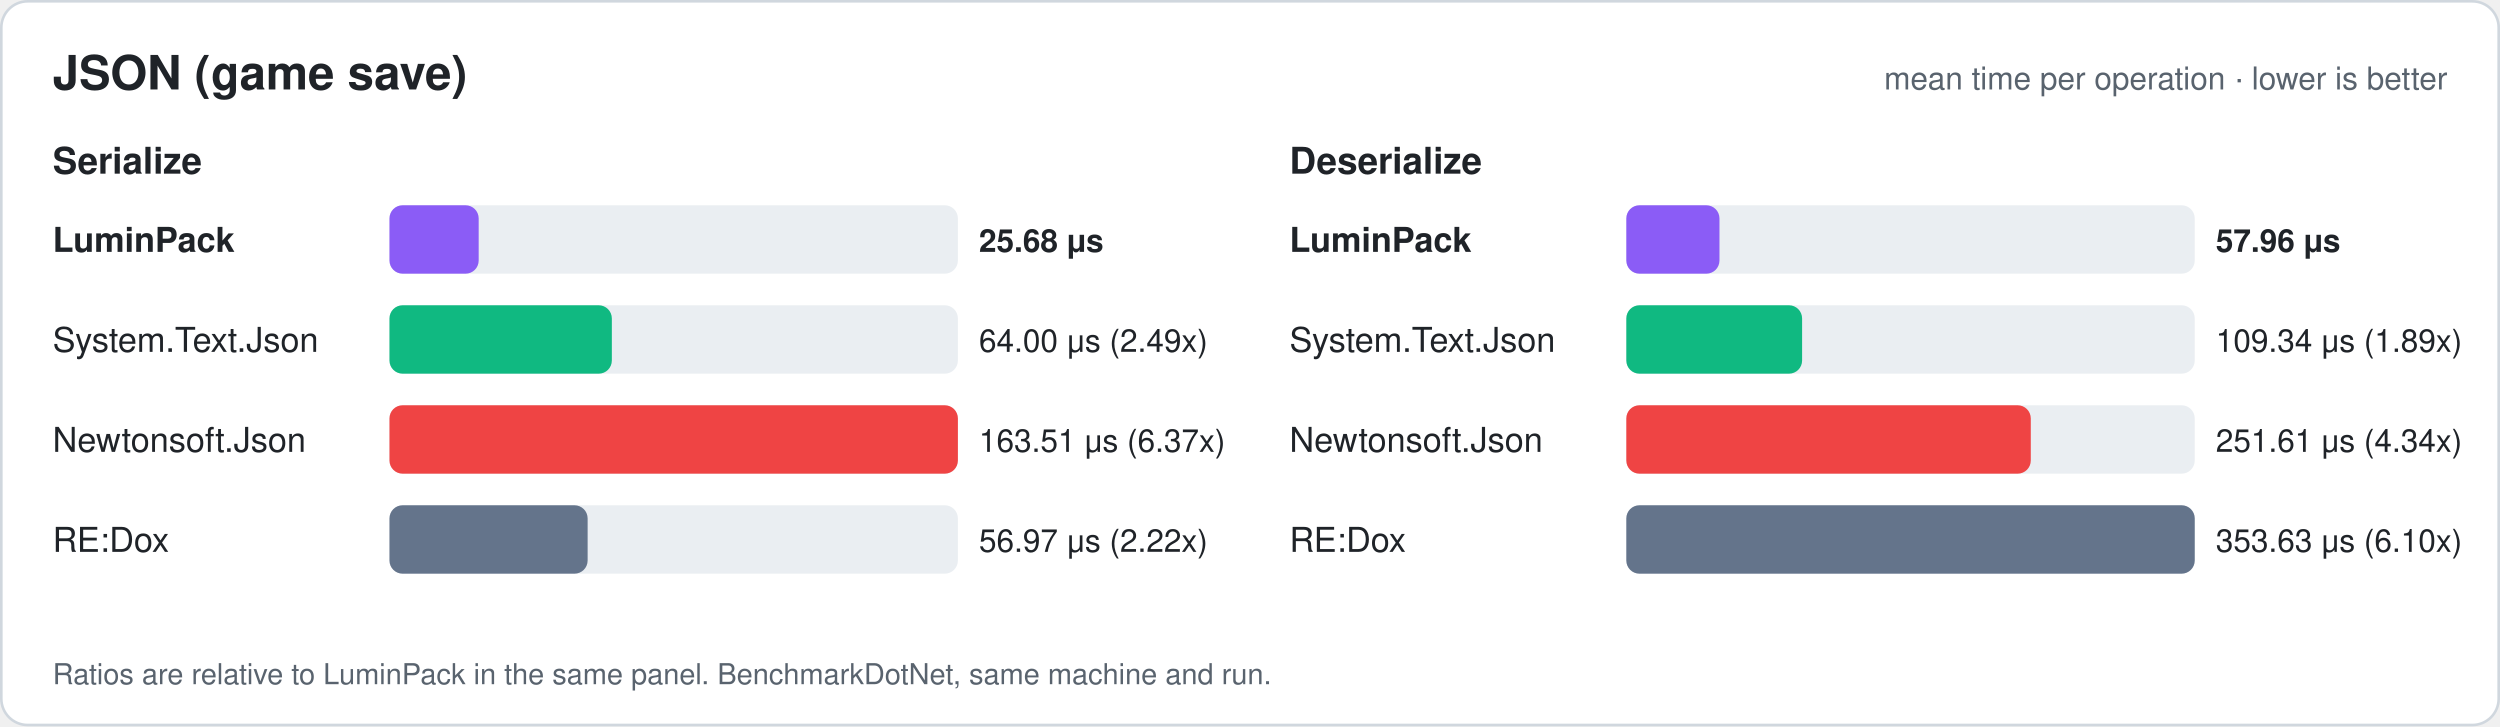
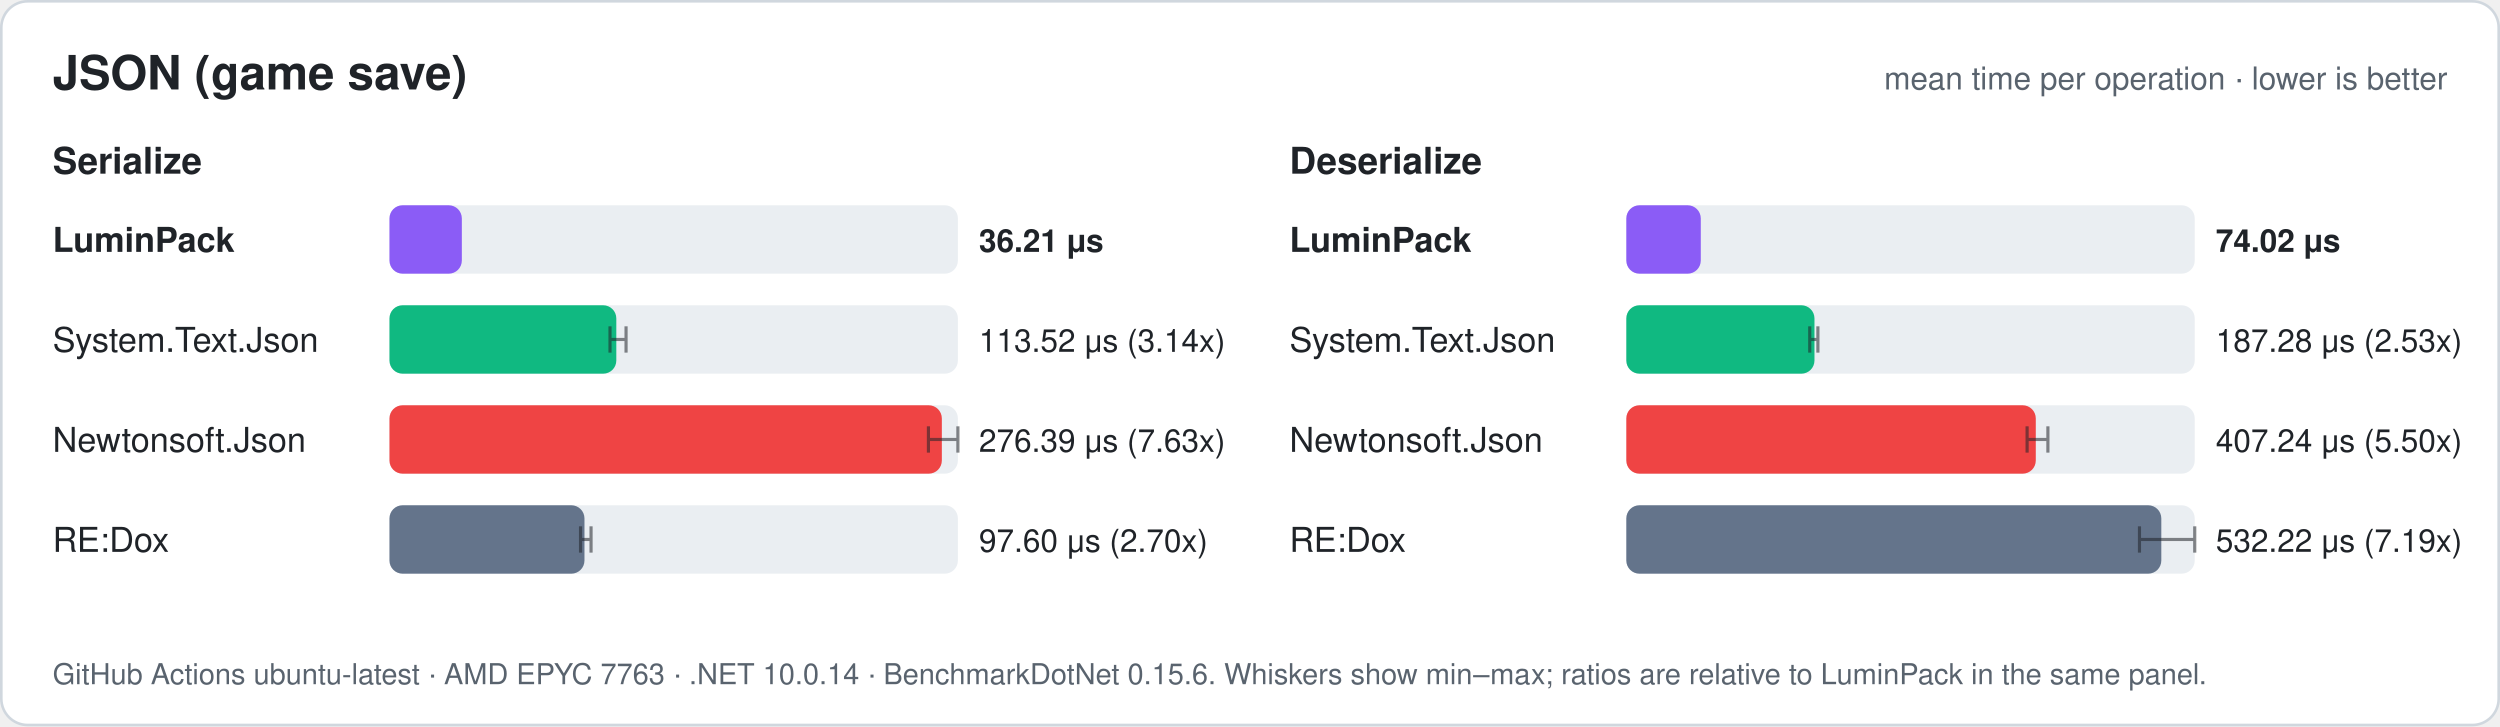
<svg xmlns="http://www.w3.org/2000/svg" width="950" height="276" viewBox="0 0 950 276" font-family="-apple-system,BlinkMacSystemFont,Segoe UI,Helvetica,Arial,sans-serif">
  <rect x="0.5" y="0.5" width="949" height="275" rx="10" fill="#FFFFFF" stroke="#D0D7DE" />
  <text x="20" y="34" font-size="18" font-weight="600" fill="#1F2328">JSON (game save)</text>
  <text x="930" y="34" font-size="12" text-anchor="end" fill="#59636E">mean time per operation · lower is better</text>
  <text x="20" y="66" font-size="14" font-weight="600" fill="#1F2328">Serialize</text>
  <text x="20" y="95.7" font-size="13" font-weight="700" fill="#1F2328">LuminPack</text>
  <rect x="148" y="78" width="216" height="26" rx="5" fill="#EAEEF2" />
-   <rect x="148" y="78" width="33.9" height="26" rx="5" fill="#8B5CF6" />
-   <text x="372" y="95.7" font-size="12" font-weight="700" fill="#1F2328">25.68 μs</text>
+   <rect x="148" y="78" width="27.5" height="26" rx="5" fill="#8B5CF6" />
+   <text x="372" y="95.7" font-size="12" font-weight="700" fill="#1F2328">36.21 μs</text>
  <text x="20" y="133.7" font-size="13" font-weight="400" fill="#1F2328">System.Text.Json</text>
  <rect x="148" y="116" width="216" height="26" rx="5" fill="#EAEEF2" />
-   <rect x="148" y="116" width="84.5" height="26" rx="5" fill="#10B981" />
-   <text x="372" y="133.7" font-size="12" font-weight="400" fill="#1F2328">64.00 μs  (2.49x)</text>
+   <rect x="148" y="116" width="86.2" height="26" rx="5" fill="#10B981" />
+   <path d="M231.8 129H237.9M231.8 124V134M237.9 124V134" stroke="#1F2328" stroke-opacity="0.55" stroke-width="1.2" fill="none" />
+   <text x="372" y="133.7" font-size="12" font-weight="400" fill="#1F2328">113.52 μs  (3.14x)</text>
  <text x="20" y="171.7" font-size="13" font-weight="400" fill="#1F2328">Newtonsoft.Json</text>
  <rect x="148" y="154" width="216" height="26" rx="5" fill="#EAEEF2" />
-   <rect x="148" y="154" width="216.0" height="26" rx="5" fill="#EF4444" />
-   <text x="372" y="171.7" font-size="12" font-weight="400" fill="#1F2328">163.51 μs  (6.37x)</text>
+   <rect x="148" y="154" width="209.9" height="26" rx="5" fill="#EF4444" />
+   <path d="M352.8 167H364.0M352.8 162V172M364.0 162V172" stroke="#1F2328" stroke-opacity="0.55" stroke-width="1.2" fill="none" />
+   <text x="372" y="171.7" font-size="12" font-weight="400" fill="#1F2328">276.39 μs  (7.63x)</text>
  <text x="20" y="209.7" font-size="13" font-weight="400" fill="#1F2328">RE:Dox</text>
  <rect x="148" y="192" width="216" height="26" rx="5" fill="#EAEEF2" />
-   <rect x="148" y="192" width="75.3" height="26" rx="5" fill="#64748B" />
-   <text x="372" y="209.7" font-size="12" font-weight="400" fill="#1F2328">56.97 μs  (2.22x)</text>
+   <rect x="148" y="192" width="74.1" height="26" rx="5" fill="#64748B" />
+   <path d="M220.6 205H224.6M220.6 200V210M224.6 200V210" stroke="#1F2328" stroke-opacity="0.55" stroke-width="1.2" fill="none" />
+   <text x="372" y="209.7" font-size="12" font-weight="400" fill="#1F2328">97.60 μs  (2.70x)</text>
  <text x="490" y="66" font-size="14" font-weight="600" fill="#1F2328">Deserialize</text>
  <text x="490" y="95.7" font-size="13" font-weight="700" fill="#1F2328">LuminPack</text>
  <rect x="618" y="78" width="216" height="26" rx="5" fill="#EAEEF2" />
-   <rect x="618" y="78" width="35.4" height="26" rx="5" fill="#8B5CF6" />
-   <text x="842" y="95.7" font-size="12" font-weight="700" fill="#1F2328">57.96 μs</text>
+   <rect x="618" y="78" width="28.3" height="26" rx="5" fill="#8B5CF6" />
+   <text x="842" y="95.7" font-size="12" font-weight="700" fill="#1F2328">74.02 μs</text>
  <text x="490" y="133.7" font-size="13" font-weight="400" fill="#1F2328">System.Text.Json</text>
  <rect x="618" y="116" width="216" height="26" rx="5" fill="#EAEEF2" />
-   <rect x="618" y="116" width="66.8" height="26" rx="5" fill="#10B981" />
-   <text x="842" y="133.7" font-size="12" font-weight="400" fill="#1F2328">109.34 μs  (1.89x)</text>
+   <rect x="618" y="116" width="71.5" height="26" rx="5" fill="#10B981" />
+   <path d="M687.7 129H690.8M687.7 124V134M690.8 124V134" stroke="#1F2328" stroke-opacity="0.55" stroke-width="1.2" fill="none" />
+   <text x="842" y="133.7" font-size="12" font-weight="400" fill="#1F2328">187.28 μs  (2.53x)</text>
  <text x="490" y="171.7" font-size="13" font-weight="400" fill="#1F2328">Newtonsoft.Json</text>
  <rect x="618" y="154" width="216" height="26" rx="5" fill="#EAEEF2" />
-   <rect x="618" y="154" width="153.7" height="26" rx="5" fill="#EF4444" />
-   <text x="842" y="171.7" font-size="12" font-weight="400" fill="#1F2328">251.61 μs  (4.34x)</text>
+   <rect x="618" y="154" width="155.6" height="26" rx="5" fill="#EF4444" />
+   <path d="M770.3 167H778.2M770.3 162V172M778.2 162V172" stroke="#1F2328" stroke-opacity="0.55" stroke-width="1.2" fill="none" />
+   <text x="842" y="171.7" font-size="12" font-weight="400" fill="#1F2328">407.24 μs  (5.50x)</text>
  <text x="490" y="209.7" font-size="13" font-weight="400" fill="#1F2328">RE:Dox</text>
  <rect x="618" y="192" width="216" height="26" rx="5" fill="#EAEEF2" />
-   <rect x="618" y="192" width="216.0" height="26" rx="5" fill="#64748B" />
-   <text x="842" y="209.7" font-size="12" font-weight="400" fill="#1F2328">353.63 μs  (6.10x)</text>
-   <text x="20" y="260" font-size="11" fill="#59636E">Ratios are relative to LuminPack in the same panel. BenchmarkDotNet, same machine and run.</text>
+   <rect x="618" y="192" width="203.3" height="26" rx="5" fill="#64748B" />
+   <path d="M813.0 205H834.0M813.0 200V210M834.0 200V210" stroke="#1F2328" stroke-opacity="0.55" stroke-width="1.2" fill="none" />
+   <text x="842" y="209.7" font-size="12" font-weight="400" fill="#1F2328">532.22 μs  (7.19x)</text>
+   <text x="20" y="260" font-size="11" fill="#59636E">GitHub Actions ubuntu-latest · AMD EPYC 7763 · .NET 10.0.14 · BenchmarkDotNet 0.15.6. Whiskers show min–max; ratios are relative to LuminPack in the same panel.</text>
</svg>
